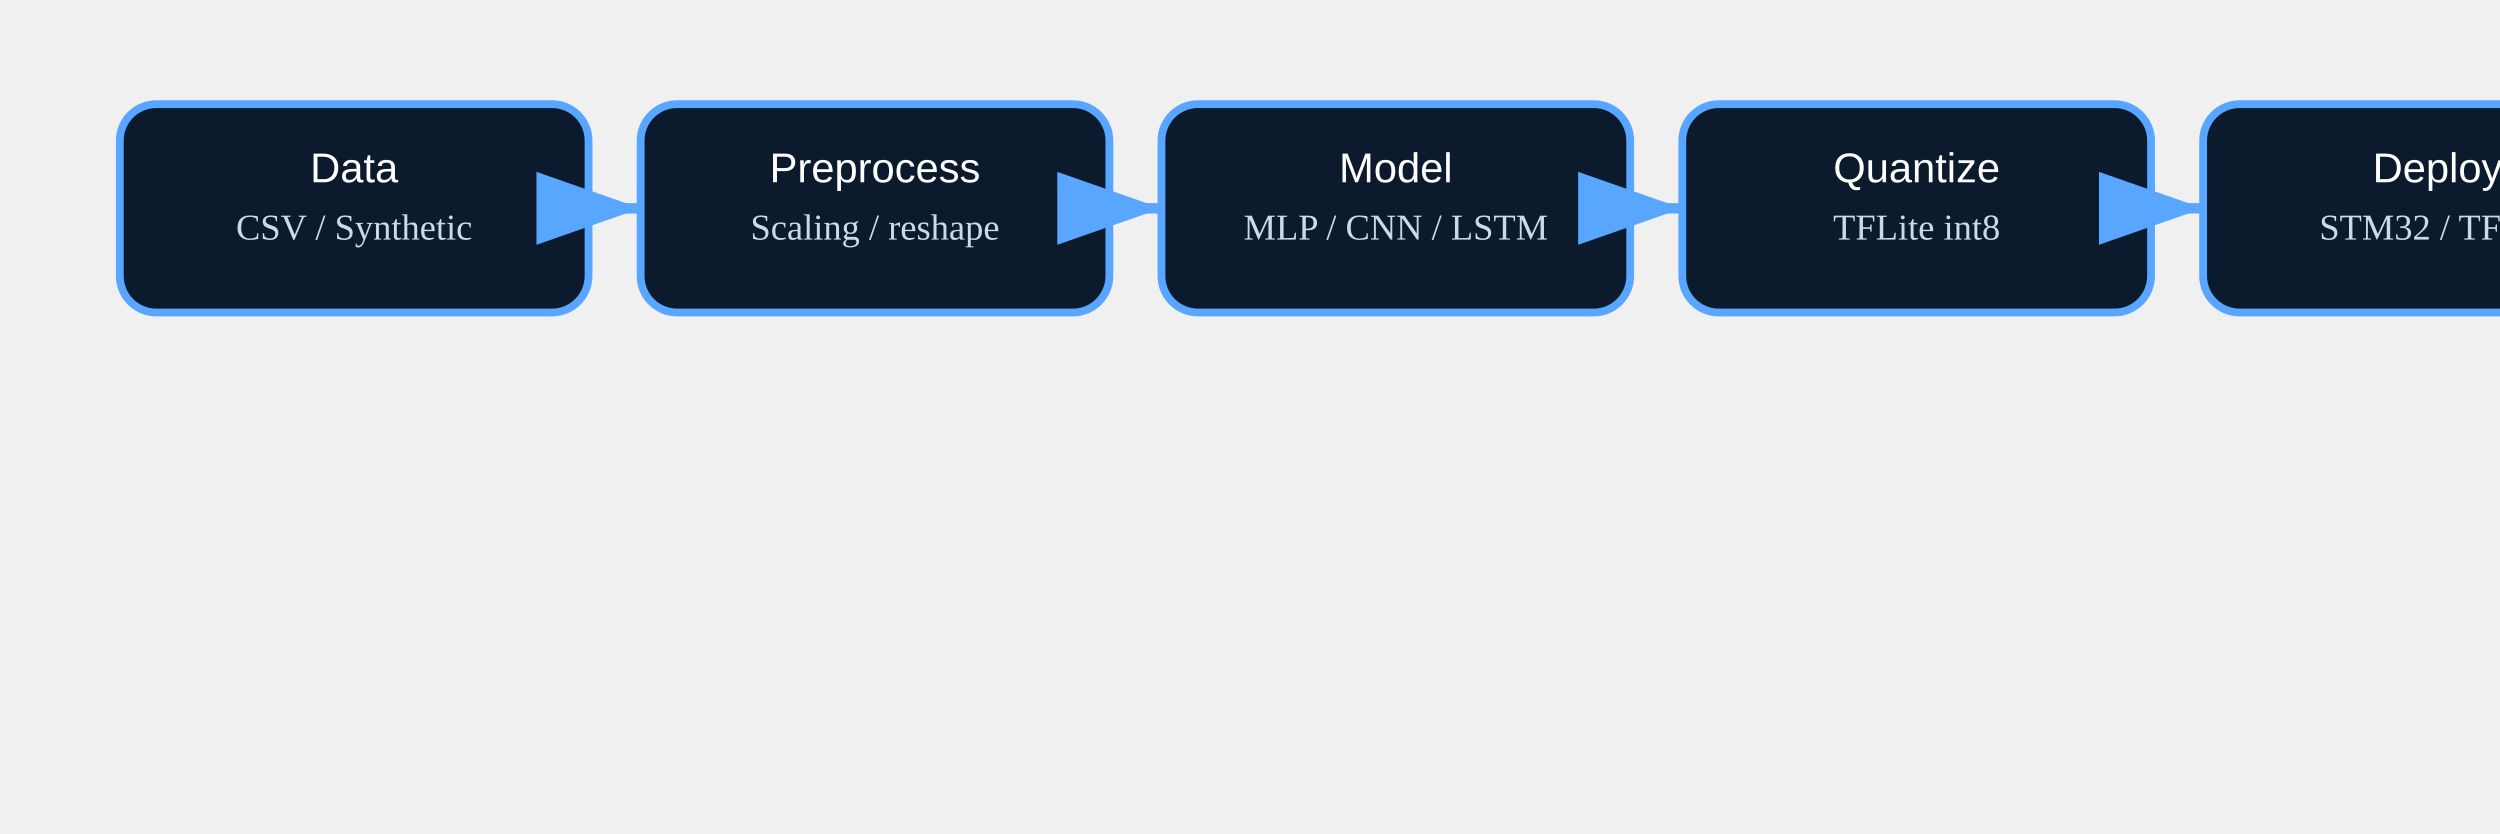
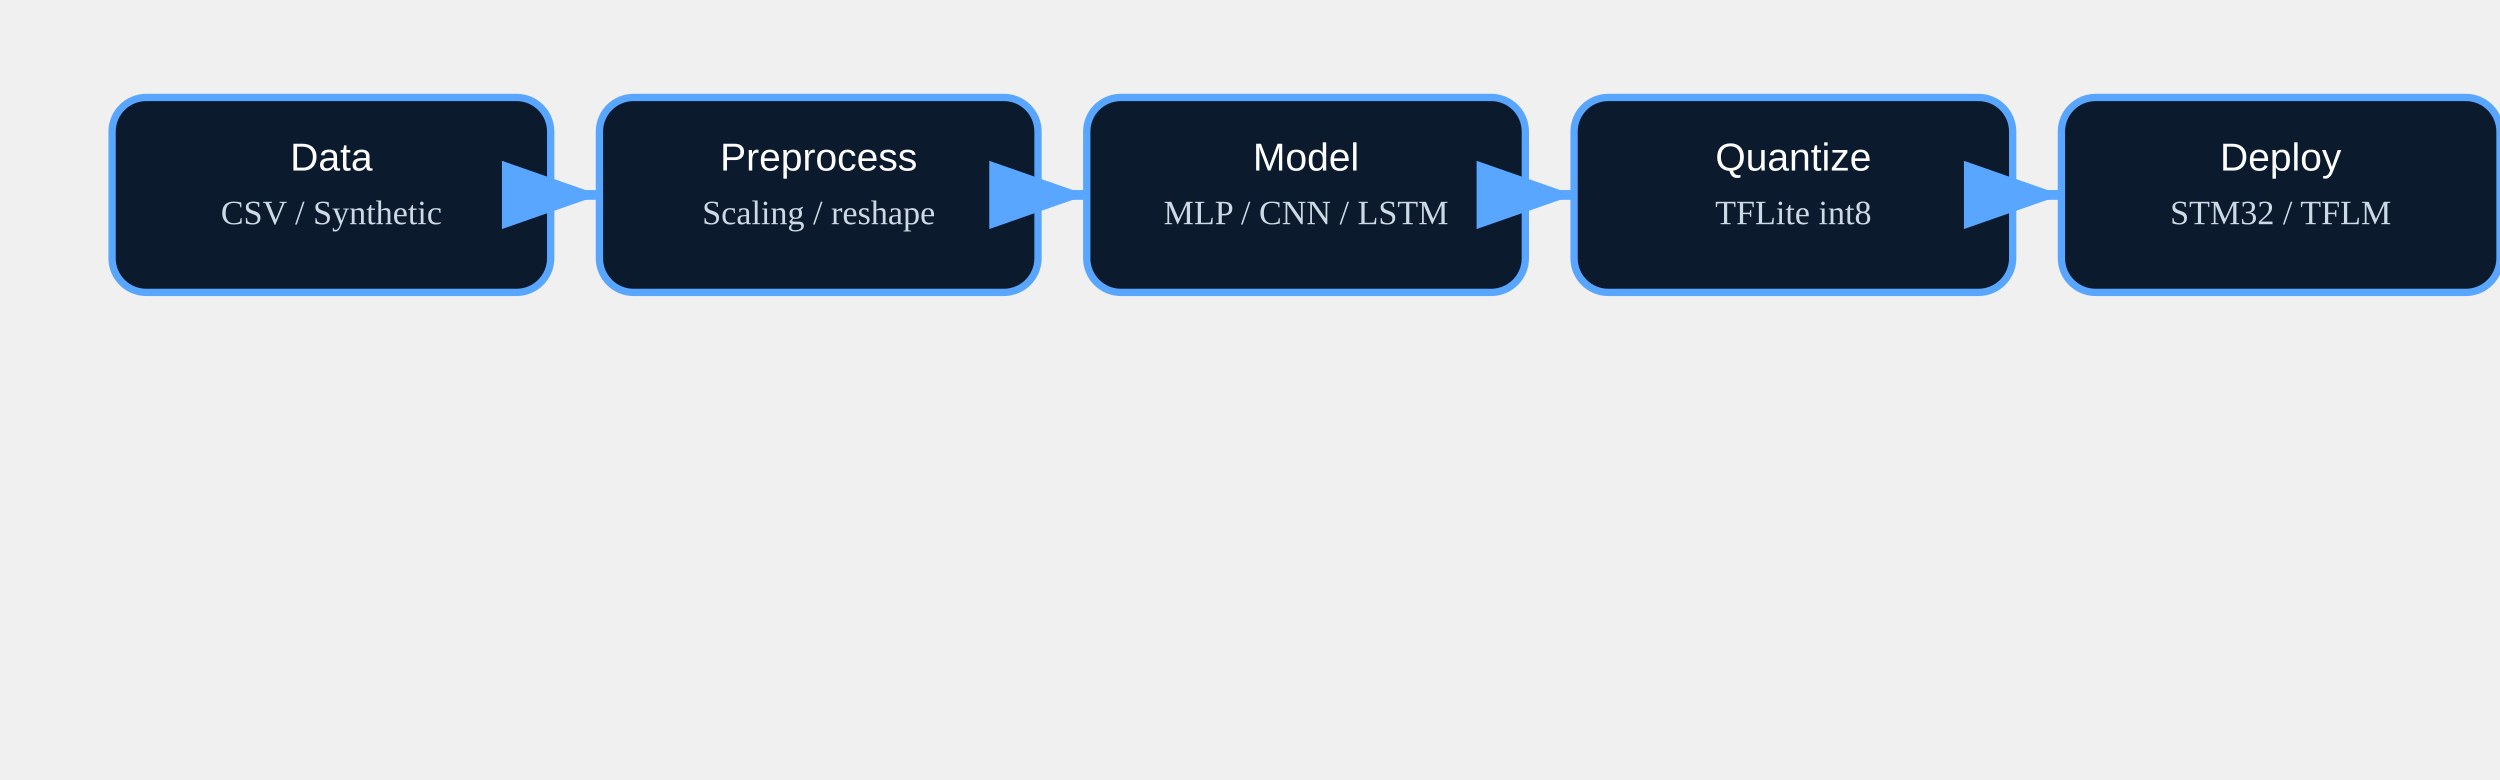
- <svg xmlns="http://www.w3.org/2000/svg" width="960" height="320" viewBox="0 0 960 320">
+ <svg xmlns="http://www.w3.org/2000/svg" width="1026" height="320" viewBox="0 0 1026 320">
  <style>
    .box { fill:#0b1b2d; stroke:#58a6ff; stroke-width:3; rx:14; }
    .text { fill:#fff; font-family:Arial, sans-serif; font-size:16px; }
    .subtitle { fill:#cdd9e5; font-size:14px; }
    .arrow { fill:none; stroke:#58a6ff; stroke-width:4; marker-end:url(#arrowhead); }
  </style>
  <defs>
    <marker id="arrowhead" markerWidth="10" markerHeight="7" refX="10" refY="3.5" orient="auto">
      <polygon points="0 0, 10 3.5, 0 7" fill="#58a6ff" />
    </marker>
  </defs>
  <rect class="box" x="46" y="40" width="180" height="80" />
  <text class="text" x="136" y="70" text-anchor="middle">Data</text>
  <text class="subtitle" x="136" y="92" text-anchor="middle">CSV / Synthetic</text>
  <rect class="box" x="246" y="40" width="180" height="80" />
  <text class="text" x="336" y="70" text-anchor="middle">Preprocess</text>
  <text class="subtitle" x="336" y="92" text-anchor="middle">Scaling / reshape</text>
  <rect class="box" x="446" y="40" width="180" height="80" />
  <text class="text" x="536" y="70" text-anchor="middle">Model</text>
  <text class="subtitle" x="536" y="92" text-anchor="middle">MLP / CNN / LSTM</text>
  <rect class="box" x="646" y="40" width="180" height="80" />
  <text class="text" x="736" y="70" text-anchor="middle">Quantize</text>
  <text class="subtitle" x="736" y="92" text-anchor="middle">TFLite int8</text>
  <rect class="box" x="846" y="40" width="180" height="80" />
  <text class="text" x="936" y="70" text-anchor="middle">Deploy</text>
  <text class="subtitle" x="936" y="92" text-anchor="middle">STM32 / TFLM</text>
  <path class="arrow" d="M226 80 L246 80" />
  <path class="arrow" d="M426 80 L446 80" />
  <path class="arrow" d="M626 80 L646 80" />
  <path class="arrow" d="M826 80 L846 80" />
</svg>
